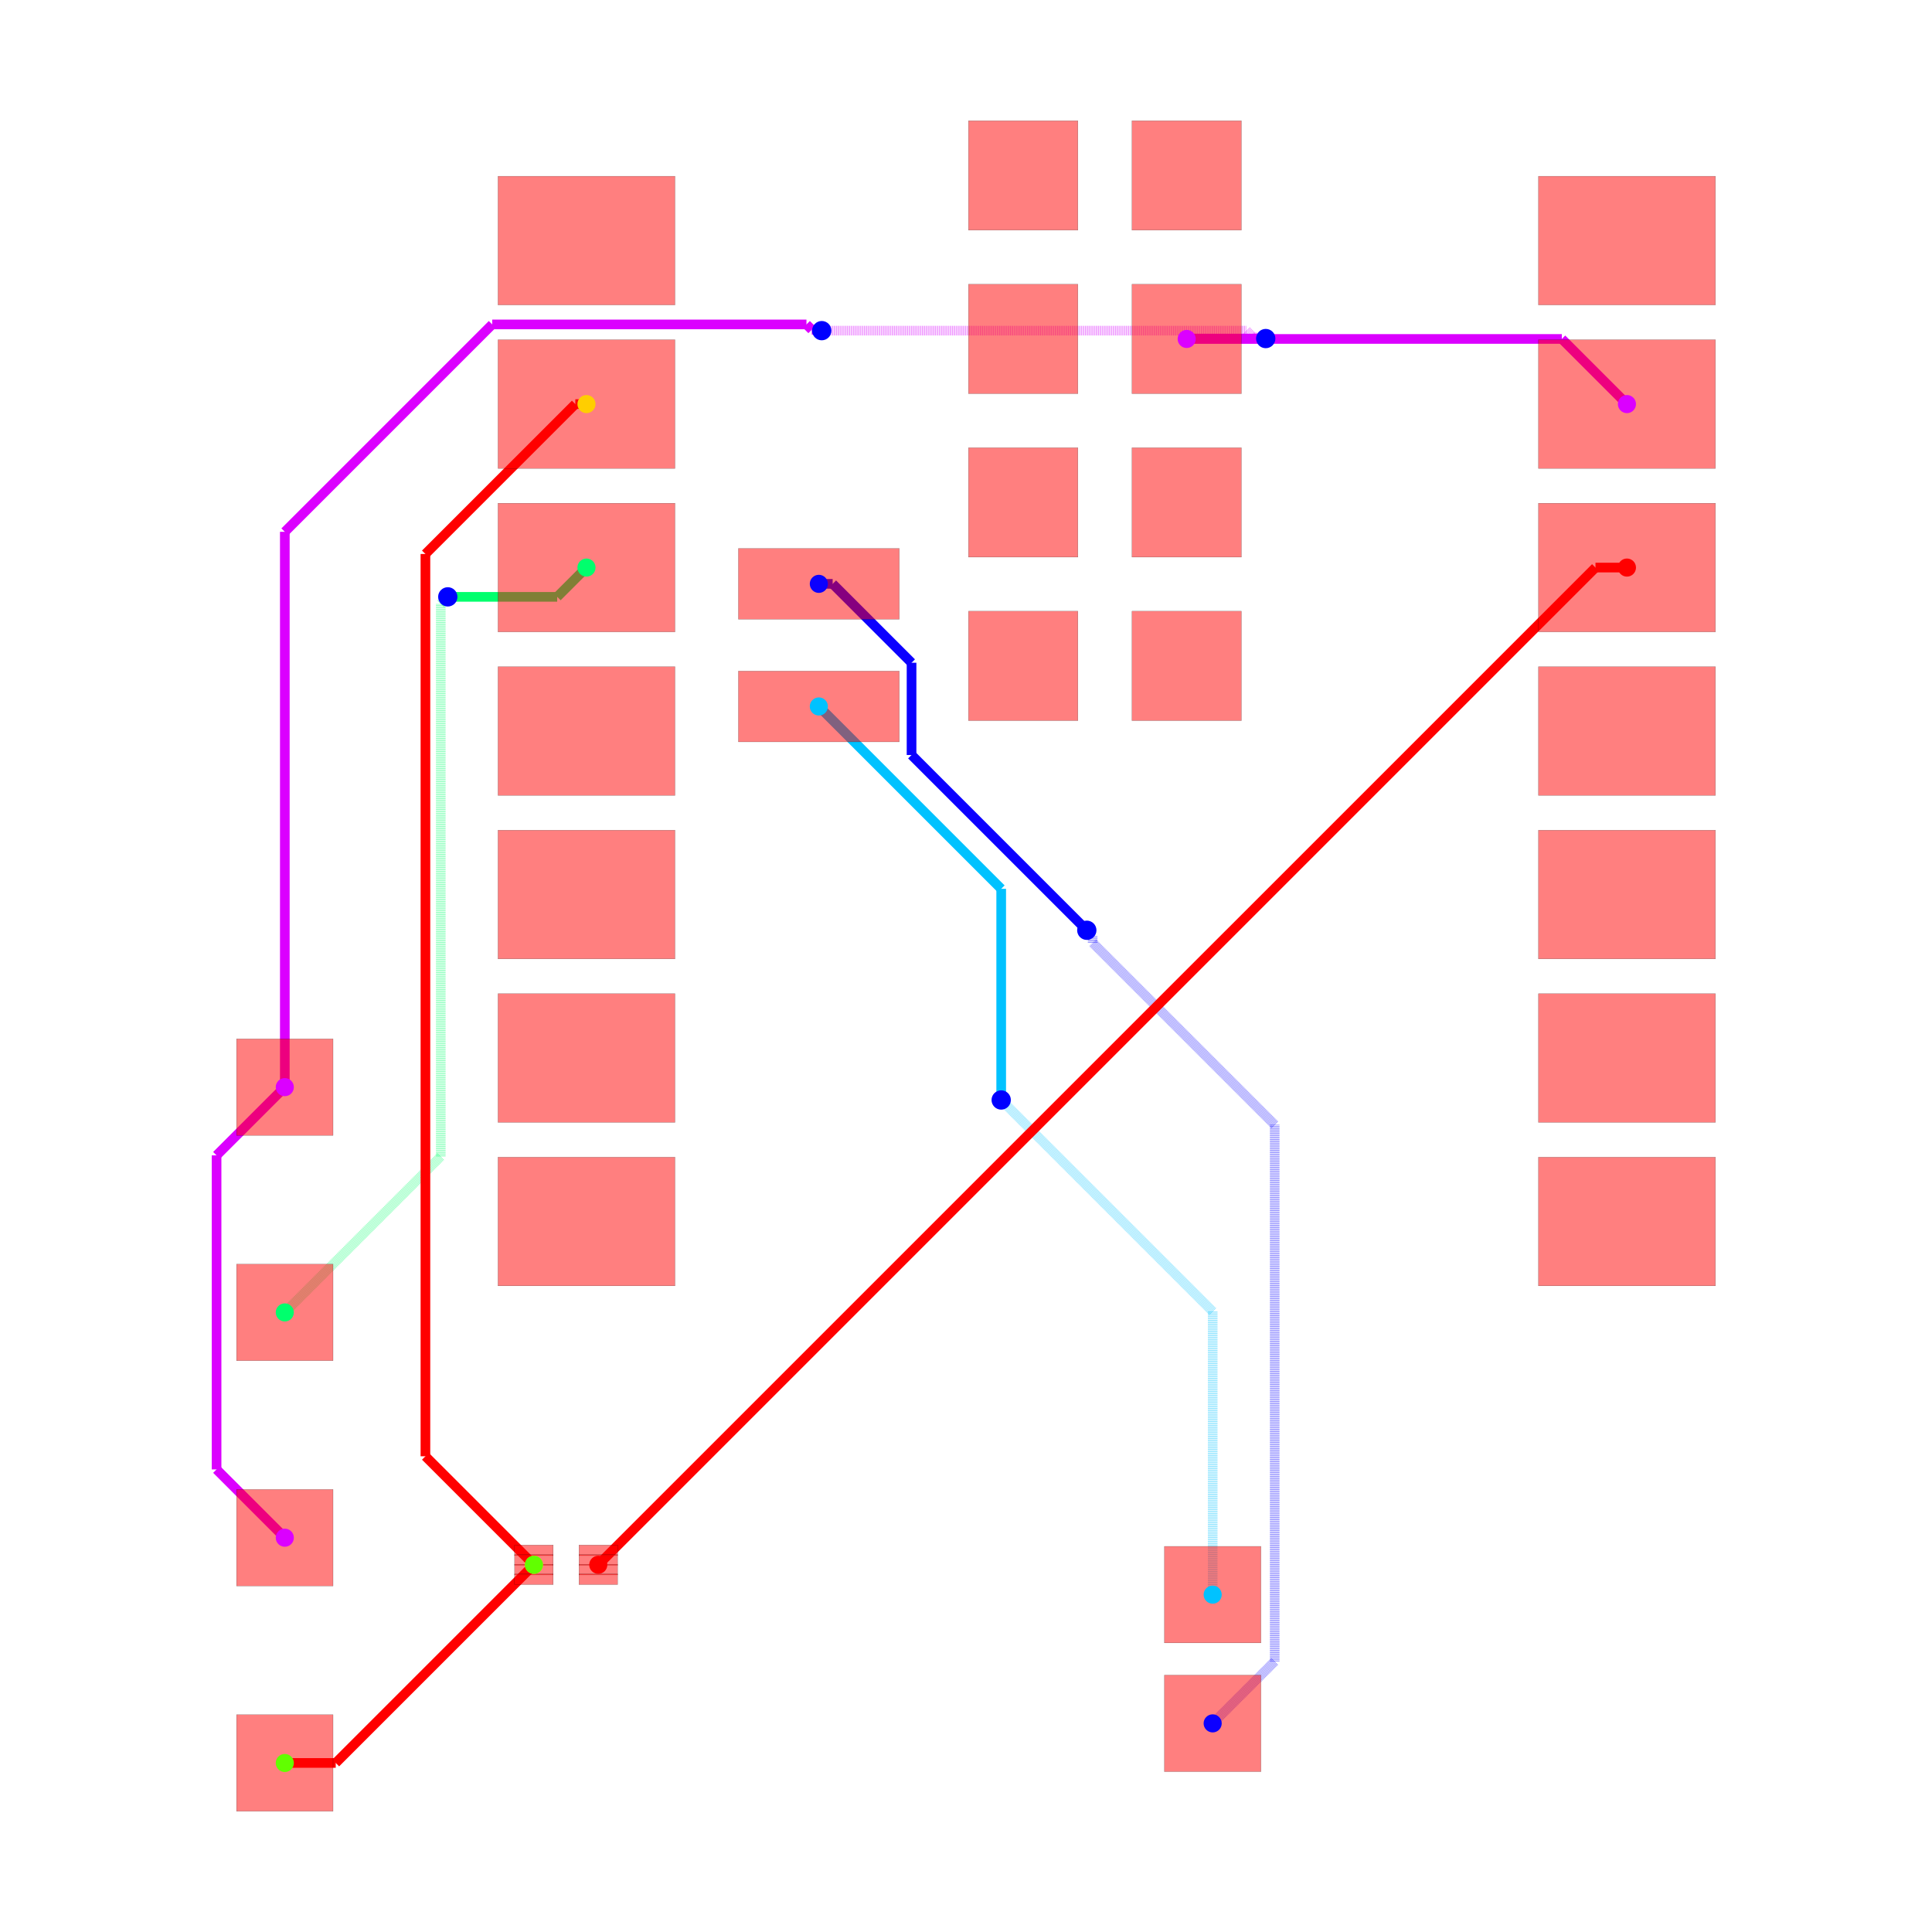
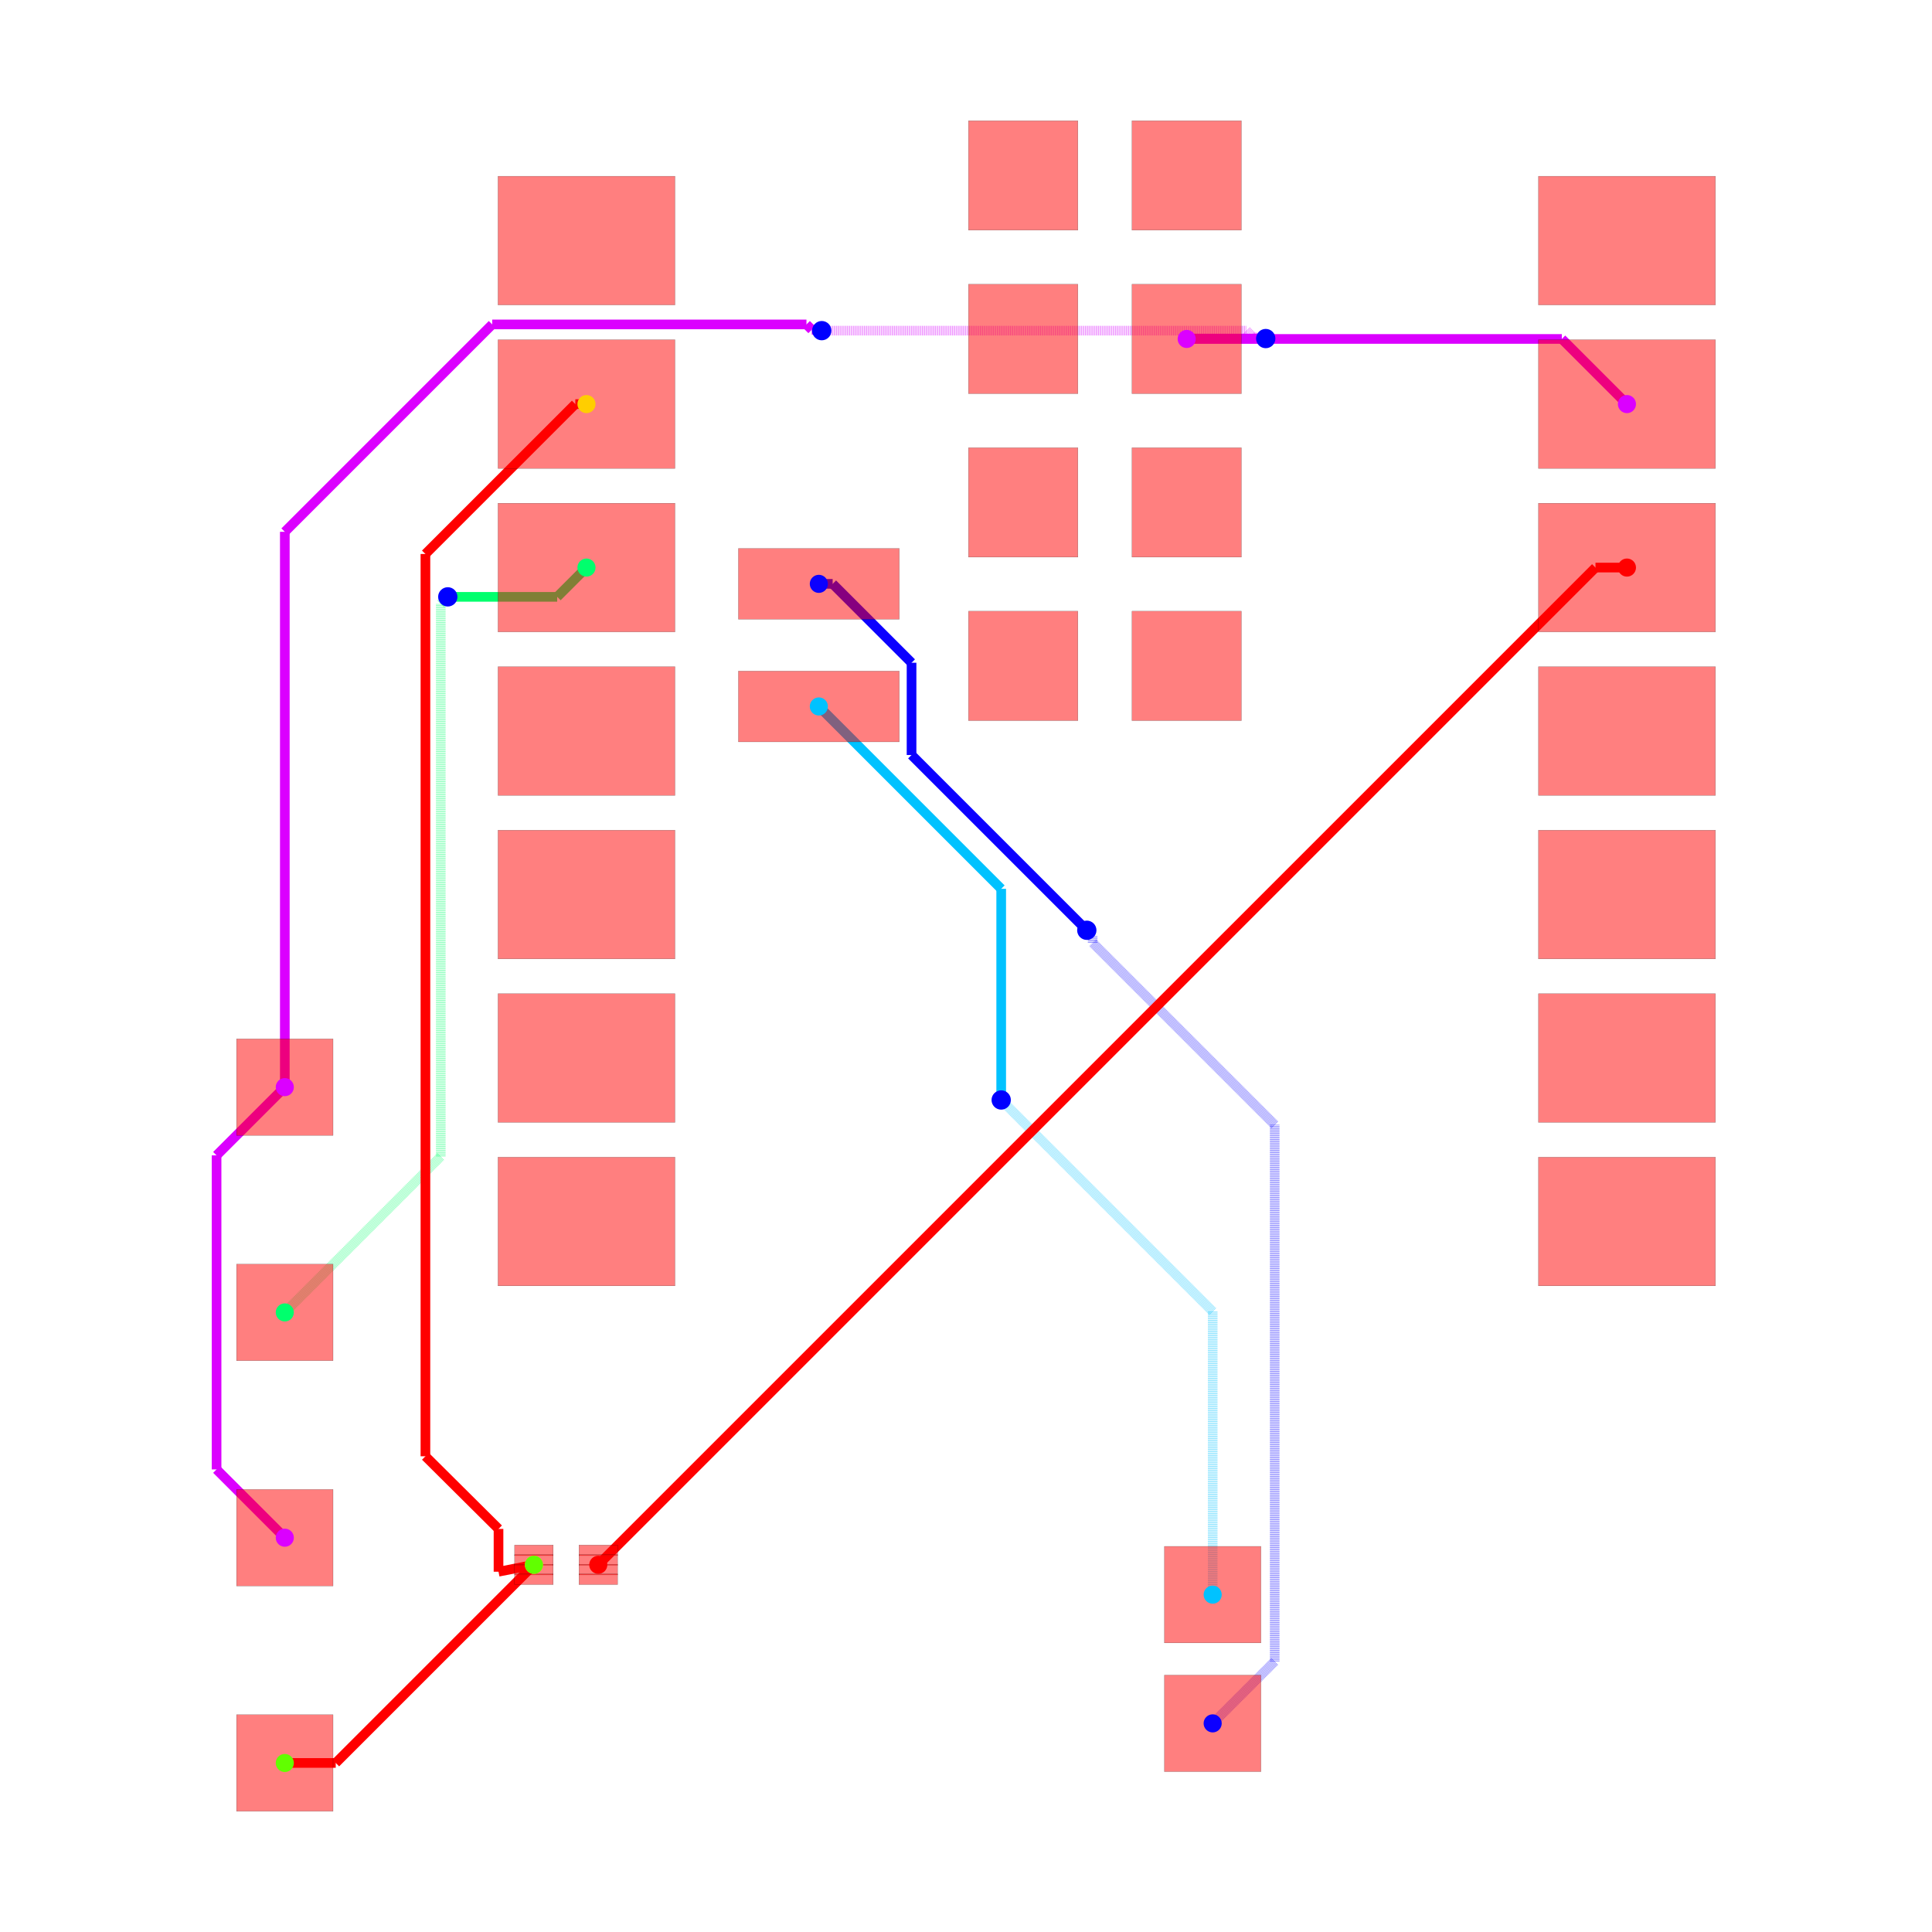
<svg xmlns="http://www.w3.org/2000/svg" width="640" height="640" viewBox="0 0 640 640">
  <rect width="100%" height="100%" fill="white" />
  <g>
    <polyline data-points="3.285,10.545 9.113,10.545" data-type="line" data-label="" points="393.108,112.28 517.371,112.28" fill="none" stroke="hsl(291.429, 100%, 50%)" stroke-width="3.198" />
  </g>
  <g>
    <polyline data-points="9.113,10.545 10.125,9.533" data-type="line" data-label="" points="517.371,112.28 538.948,133.858" fill="none" stroke="hsl(291.429, 100%, 50%)" stroke-width="3.198" />
  </g>
  <g>
    <polyline data-points="-10.727,-1.079 -11.787462553754413,-2.139462553754412" data-type="line" data-label="" points="94.35,360.122 71.74,382.733" fill="none" stroke="hsl(291.429, 100%, 50%)" stroke-width="3.198" />
  </g>
  <g>
    <polyline data-points="-11.787462553754413,-2.139462553754412 -11.787462553754413,-7.018537446245587" data-type="line" data-label="" points="71.74,382.733 71.74,486.763" fill="none" stroke="hsl(291.429, 100%, 50%)" stroke-width="3.198" />
  </g>
  <g>
    <polyline data-points="-11.787462553754413,-7.018537446245587 -10.727,-8.079" data-type="line" data-label="" points="71.74,486.763 94.35,509.374" fill="none" stroke="hsl(291.429, 100%, 50%)" stroke-width="3.198" />
  </g>
  <g>
    <polyline data-points="-10.727,-1.079 -10.727,7.54857363692878" data-type="line" data-label="" points="94.35,360.122 94.35,176.169" fill="none" stroke="hsl(291.429, 100%, 50%)" stroke-width="3.198" />
  </g>
  <g>
    <polyline data-points="-10.727,7.54857363692878 -7.504888836326052,10.770684800602728" data-type="line" data-label="" points="94.35,176.169 163.051,107.468" fill="none" stroke="hsl(291.429, 100%, 50%)" stroke-width="3.198" />
  </g>
  <g>
    <polyline data-points="-7.504888836326052,10.770684800602728 -2.6224813273713647,10.770684800602728" data-type="line" data-label="" points="163.051,107.468 267.152,107.468" fill="none" stroke="hsl(291.429, 100%, 50%)" stroke-width="3.198" />
  </g>
  <g>
    <polyline data-points="-2.6224813273713647,10.770684800602728 -2.5397934348182276,10.687996908049591" data-type="line" data-label="" points="267.152,107.468 268.915,109.231" fill="none" stroke="hsl(291.429, 100%, 50%)" stroke-width="3.198" />
  </g>
  <g>
    <polyline data-points="-2.5397934348182276,10.687996908049591 -2.3989969080495914,10.687996908049591" data-type="line" data-label="" points="268.915,109.231 271.917,109.231" fill="none" stroke="hsl(291.429, 100%, 50%)" stroke-width="3.198" />
  </g>
  <g>
    <polyline data-points="-2.3989969080495914,10.687996908049591 -2.385,10.674" data-type="line" data-label="" points="271.917,109.231 272.215,109.53" fill="none" stroke="hsl(291.429, 100%, 50%)" stroke-width="3.198" />
  </g>
  <g>
    <polyline data-points="-2.385,10.674 4.214841173416251,10.674" data-type="line" data-label="" points="272.215,109.53 412.934,109.53" fill="none" stroke="rgba(217,0,255,0.5)" stroke-width="3.198" stroke-dasharray="0.2 0.2" />
  </g>
  <g>
    <polyline data-points="4.214841173416251,10.674 4.320031410328338,10.568809763087913" data-type="line" data-label="" points="412.934,109.53 415.177,111.773" fill="none" stroke="rgba(217,0,255,0.5)" stroke-width="3.198" stroke-dasharray="0.2 0.2" />
  </g>
  <g>
    <polyline data-points="4.320031410328338,10.568809763087913 4.495190236912087,10.568809763087913" data-type="line" data-label="" points="415.177,111.773 418.912,111.773" fill="none" stroke="rgba(217,0,255,0.5)" stroke-width="3.198" stroke-dasharray="0.2 0.2" />
  </g>
  <g>
    <polyline data-points="4.495190236912087,10.568809763087913 4.513,10.551" data-type="line" data-label="" points="418.912,111.773 419.291,112.152" fill="none" stroke="rgba(217,0,255,0.5)" stroke-width="3.198" stroke-dasharray="0.2 0.2" />
  </g>
  <g>
    <polyline data-points="4.513,10.551 3.2910000000000004,10.551" data-type="line" data-label="" points="419.291,112.152 393.236,112.152" fill="none" stroke="hsl(291.429, 100%, 50%)" stroke-width="3.198" />
  </g>
  <g>
    <polyline data-points="3.2910000000000004,10.551 3.285,10.545" data-type="line" data-label="" points="393.236,112.152 393.108,112.28" fill="none" stroke="hsl(291.429, 100%, 50%)" stroke-width="3.198" />
  </g>
  <g>
    <polyline data-points="3.689,-10.964 4.652178326100261,-10.00082167389974" data-type="line" data-label="" points="401.722,570.886 422.259,550.35" fill="none" stroke="rgba(8,0,255,0.5)" stroke-width="3.198" stroke-dasharray="0.2 0.2" />
  </g>
  <g>
    <polyline data-points="4.652178326100261,-10.00082167389974 4.652178326100261,-1.664074382885287" data-type="line" data-label="" points="422.259,550.35 422.259,372.597" fill="none" stroke="rgba(8,0,255,0.5)" stroke-width="3.198" stroke-dasharray="0.2 0.2" />
  </g>
  <g>
    <polyline data-points="4.652178326100261,-1.664074382885287 1.8239575874310217,1.1641463557839522" data-type="line" data-label="" points="422.259,372.597 361.957,312.295" fill="none" stroke="rgba(8,0,255,0.5)" stroke-width="3.198" stroke-dasharray="0.2 0.2" />
  </g>
  <g>
    <polyline data-points="1.8239575874310217,1.1641463557839522 1.8239575874310217,1.2670424125689785" data-type="line" data-label="" points="361.957,312.295 361.957,310.101" fill="none" stroke="rgba(8,0,255,0.5)" stroke-width="3.198" stroke-dasharray="0.2 0.2" />
  </g>
  <g>
    <polyline data-points="1.8239575874310217,1.2670424125689785 1.733,1.358" data-type="line" data-label="" points="361.957,310.101 360.017,308.162" fill="none" stroke="rgba(8,0,255,0.5)" stroke-width="3.198" stroke-dasharray="0.2 0.2" />
  </g>
  <g>
    <polyline data-points="1.733,1.358 -0.9897948287534031,4.080794828753403" data-type="line" data-label="" points="360.017,308.162 301.963,250.107" fill="none" stroke="hsl(242.857, 100%, 50%)" stroke-width="3.198" />
  </g>
  <g>
    <polyline data-points="-0.9897948287534031,4.080794828753403 -0.9897948287534033,5.51424583685704" data-type="line" data-label="" points="301.963,250.107 301.963,219.544" fill="none" stroke="hsl(242.857, 100%, 50%)" stroke-width="3.198" />
  </g>
  <g>
    <polyline data-points="-0.9897948287534033,5.51424583685704 -2.2155489918963633,6.74" data-type="line" data-label="" points="301.963,219.544 275.828,193.409" fill="none" stroke="hsl(242.857, 100%, 50%)" stroke-width="3.198" />
  </g>
  <g>
    <polyline data-points="-2.2155489918963633,6.74 -2.43,6.74" data-type="line" data-label="" points="275.828,193.409 271.256,193.409" fill="none" stroke="hsl(242.857, 100%, 50%)" stroke-width="3.198" />
  </g>
  <g>
    <polyline data-points="3.689,-8.964 3.689,-4.5649999999999995" data-type="line" data-label="" points="401.722,528.243 401.722,434.449" fill="none" stroke="rgba(0,195,255,0.5)" stroke-width="3.198" stroke-dasharray="0.2 0.2" />
  </g>
  <g>
    <polyline data-points="3.689,-4.5649999999999995 0.4359179583896532,-1.311917958389653" data-type="line" data-label="" points="401.722,434.449 332.361,365.089" fill="none" stroke="rgba(0,195,255,0.5)" stroke-width="3.198" stroke-dasharray="0.2 0.2" />
  </g>
  <g>
    <polyline data-points="0.4359179583896532,-1.311917958389653 0.403,-1.279" data-type="line" data-label="" points="332.361,365.089 331.66,364.387" fill="none" stroke="rgba(0,195,255,0.5)" stroke-width="3.198" stroke-dasharray="0.2 0.2" />
  </g>
  <g>
    <polyline data-points="0.403,-1.279 0.403,2.002" data-type="line" data-label="" points="331.66,364.387 331.66,294.431" fill="none" stroke="hsl(194.286, 100%, 50%)" stroke-width="3.198" />
  </g>
  <g>
    <polyline data-points="0.403,2.002 -2.43,4.835" data-type="line" data-label="" points="331.66,294.431 271.256,234.026" fill="none" stroke="hsl(194.286, 100%, 50%)" stroke-width="3.198" />
  </g>
  <g>
    <polyline data-points="-10.727,-4.579 -8.303872024414273,-2.155872024414273" data-type="line" data-label="" points="94.35,434.748 146.015,383.083" fill="none" stroke="rgba(0,255,106,0.5)" stroke-width="3.198" stroke-dasharray="0.2 0.2" />
  </g>
  <g>
    <polyline data-points="-8.303872024414273,-2.155872024414273 -8.303872024414273,6.429127975585725" data-type="line" data-label="" points="146.015,383.083 146.015,200.037" fill="none" stroke="rgba(0,255,106,0.5)" stroke-width="3.198" stroke-dasharray="0.2 0.2" />
  </g>
  <g>
    <polyline data-points="-8.303872024414273,6.429127975585725 -8.195,6.538" data-type="line" data-label="" points="146.015,200.037 148.337,197.716" fill="none" stroke="rgba(0,255,106,0.5)" stroke-width="3.198" stroke-dasharray="0.2 0.2" />
  </g>
  <g>
    <polyline data-points="-8.195,6.538 -6.495,6.538" data-type="line" data-label="" points="148.337,197.716 184.583,197.716" fill="none" stroke="hsl(145.714, 100%, 50%)" stroke-width="3.198" />
  </g>
  <g>
    <polyline data-points="-6.495,6.538 -6.04,6.993" data-type="line" data-label="" points="184.583,197.716 194.285,188.015" fill="none" stroke="hsl(145.714, 100%, 50%)" stroke-width="3.198" />
  </g>
  <g>
    <polyline data-points="-10.727,-11.579 -9.936,-11.579" data-type="line" data-label="" points="94.35,583.999 111.216,583.999" fill="none" stroke="red" stroke-width="3.198" />
  </g>
  <g>
    <polyline data-points="-9.936,-11.579 -6.857,-8.5" data-type="line" data-label="" points="111.216,583.999 176.865,518.35" fill="none" stroke="red" stroke-width="3.198" />
  </g>
  <g>
    <polyline data-points="-6.04,9.533 -6.2136293010399966,9.533" data-type="line" data-label="" points="194.285,133.858 190.583,133.858" fill="none" stroke="red" stroke-width="3.198" />
  </g>
  <g>
    <polyline data-points="-6.2136293010399966,9.533 -8.54252623978954,7.204103061250456" data-type="line" data-label="" points="190.583,133.858 140.927,183.513" fill="none" stroke="red" stroke-width="3.198" />
  </g>
  <g>
    <polyline data-points="-8.54252623978954,7.204103061250456 -8.54252623978954,-6.81447376021046" data-type="line" data-label="" points="140.927,183.513 140.927,482.412" fill="none" stroke="red" stroke-width="3.198" />
  </g>
  <g>
-     <polyline data-points="-8.54252623978954,-6.81447376021046 -6.857,-8.5" data-type="line" data-label="" points="140.927,482.412 176.865,518.35" fill="none" stroke="red" stroke-width="3.198" />
+     <polyline data-points="-8.54252623978954,-6.81447376021046 -7.406893060790263,-7.942936101920713" data-type="line" data-label="" points="140.927,482.412 165.14,506.472" fill="none" stroke="red" stroke-width="3.198" />
+   </g>
+   <g>
+     <polyline data-points="-7.406893060790263,-7.942936101920713 -7.406893060790263,-8.607936101920712" data-type="line" data-label="" points="165.14,506.472 165.14,520.651" fill="none" stroke="red" stroke-width="3.198" />
+   </g>
+   <g>
+     <polyline data-points="-7.406893060790263,-8.607936101920712 -6.857,-8.5" data-type="line" data-label="" points="165.14,520.651 176.865,518.35" fill="none" stroke="red" stroke-width="3.198" />
  </g>
  <g>
    <polyline data-points="10.125,6.993 9.636,6.993" data-type="line" data-label="" points="538.948,188.015 528.522,188.015" fill="none" stroke="hsl(0, 100%, 50%)" stroke-width="3.198" />
  </g>
  <g>
    <polyline data-points="9.636,6.993 -5.857,-8.5" data-type="line" data-label="" points="528.522,188.015 198.186,518.35" fill="none" stroke="hsl(0, 100%, 50%)" stroke-width="3.198" />
  </g>
  <g>
    <rect data-type="rect" data-label="top source_trace_2" data-x="-5.856893060790263" data-y="-8.275436101920713" x="191.792" y="511.803" width="12.793" height="3.518" fill="rgba(255,0,0,0.5)" stroke="black" stroke-width="0.047" />
  </g>
  <g>
    <rect data-type="rect" data-label="top source_trace_2" data-x="-5.856893060790263" data-y="-8.425436101920713" x="191.792" y="515.001" width="12.793" height="3.518" fill="rgba(255,0,0,0.5)" stroke="black" stroke-width="0.047" />
  </g>
  <g>
    <rect data-type="rect" data-label="top source_trace_2" data-x="-5.856893060790263" data-y="-8.575436101920712" x="191.792" y="518.199" width="12.793" height="3.518" fill="rgba(255,0,0,0.5)" stroke="black" stroke-width="0.047" />
  </g>
  <g>
    <rect data-type="rect" data-label="top source_trace_2" data-x="-5.856893060790263" data-y="-8.725436101920712" x="191.792" y="521.398" width="12.793" height="3.518" fill="rgba(255,0,0,0.5)" stroke="black" stroke-width="0.047" />
  </g>
  <g>
    <rect data-type="rect" data-label="top source_trace_4, source_trace_3" data-x="-6.856893060790263" data-y="-8.275436101920713" x="170.471" y="511.803" width="12.793" height="3.518" fill="rgba(255,0,0,0.5)" stroke="black" stroke-width="0.047" />
  </g>
  <g>
    <rect data-type="rect" data-label="top source_trace_4, source_trace_3" data-x="-6.856893060790263" data-y="-8.425436101920713" x="170.471" y="515.001" width="12.793" height="3.518" fill="rgba(255,0,0,0.5)" stroke="black" stroke-width="0.047" />
  </g>
  <g>
    <rect data-type="rect" data-label="top source_trace_4, source_trace_3" data-x="-6.856893060790263" data-y="-8.575436101920712" x="170.471" y="518.199" width="12.793" height="3.518" fill="rgba(255,0,0,0.5)" stroke="black" stroke-width="0.047" />
  </g>
  <g>
    <rect data-type="rect" data-label="top source_trace_4, source_trace_3" data-x="-6.856893060790263" data-y="-8.725436101920712" x="170.471" y="521.398" width="12.793" height="3.518" fill="rgba(255,0,0,0.5)" stroke="black" stroke-width="0.047" />
  </g>
  <g>
    <rect data-type="rect" data-label="top" data-x="-6.040227999999999" data-y="12.073" x="164.963" y="58.379" width="58.634" height="42.643" fill="rgba(255,0,0,0.5)" stroke="black" stroke-width="0.047" />
  </g>
  <g>
    <rect data-type="rect" data-label="top source_trace_4, source_trace_3" data-x="-6.040227999999999" data-y="9.533000000000001" x="164.963" y="112.536" width="58.634" height="42.643" fill="rgba(255,0,0,0.5)" stroke="black" stroke-width="0.047" />
  </g>
  <g>
    <rect data-type="rect" data-label="top source_trace_6" data-x="-6.040227999999999" data-y="6.993" x="164.963" y="166.693" width="58.634" height="42.643" fill="rgba(255,0,0,0.5)" stroke="black" stroke-width="0.047" />
  </g>
  <g>
    <rect data-type="rect" data-label="top" data-x="-6.040227999999999" data-y="4.453" x="164.963" y="220.85" width="58.634" height="42.643" fill="rgba(255,0,0,0.5)" stroke="black" stroke-width="0.047" />
  </g>
  <g>
    <rect data-type="rect" data-label="top" data-x="-6.040227999999999" data-y="1.9129999999999998" x="164.963" y="275.007" width="58.634" height="42.643" fill="rgba(255,0,0,0.5)" stroke="black" stroke-width="0.047" />
  </g>
  <g>
    <rect data-type="rect" data-label="top" data-x="-6.040227999999999" data-y="-0.6269999999999998" x="164.963" y="329.163" width="58.634" height="42.643" fill="rgba(255,0,0,0.5)" stroke="black" stroke-width="0.047" />
  </g>
  <g>
    <rect data-type="rect" data-label="top" data-x="-6.040227999999999" data-y="-3.167" x="164.963" y="383.32" width="58.634" height="42.643" fill="rgba(255,0,0,0.5)" stroke="black" stroke-width="0.047" />
  </g>
  <g>
    <rect data-type="rect" data-label="top" data-x="10.124772" data-y="-3.167" x="509.626" y="383.32" width="58.634" height="42.643" fill="rgba(255,0,0,0.5)" stroke="black" stroke-width="0.047" />
  </g>
  <g>
    <rect data-type="rect" data-label="top" data-x="10.124772" data-y="-0.6269999999999998" x="509.626" y="329.163" width="58.634" height="42.643" fill="rgba(255,0,0,0.5)" stroke="black" stroke-width="0.047" />
  </g>
  <g>
    <rect data-type="rect" data-label="top" data-x="10.124772" data-y="1.9129999999999998" x="509.626" y="275.007" width="58.634" height="42.643" fill="rgba(255,0,0,0.5)" stroke="black" stroke-width="0.047" />
  </g>
  <g>
    <rect data-type="rect" data-label="top" data-x="10.124772" data-y="4.453" x="509.626" y="220.85" width="58.634" height="42.643" fill="rgba(255,0,0,0.5)" stroke="black" stroke-width="0.047" />
  </g>
  <g>
    <rect data-type="rect" data-label="top source_trace_2" data-x="10.124772" data-y="6.993" x="509.626" y="166.693" width="58.634" height="42.643" fill="rgba(255,0,0,0.5)" stroke="black" stroke-width="0.047" />
  </g>
  <g>
    <rect data-type="rect" data-label="top source_net_0" data-x="10.124772" data-y="9.533000000000001" x="509.626" y="112.536" width="58.634" height="42.643" fill="rgba(255,0,0,0.5)" stroke="black" stroke-width="0.047" />
  </g>
  <g>
    <rect data-type="rect" data-label="top" data-x="10.124772" data-y="12.073" x="509.626" y="58.379" width="58.634" height="42.643" fill="rgba(255,0,0,0.5)" stroke="black" stroke-width="0.047" />
  </g>
  <g>
    <rect data-type="rect" data-label="top source_trace_8" data-x="-2.4302279999999996" data-y="4.835" x="244.599" y="222.3" width="53.304" height="23.454" fill="rgba(255,0,0,0.5)" stroke="black" stroke-width="0.047" />
  </g>
  <g>
    <rect data-type="rect" data-label="top source_trace_9" data-x="-2.4302279999999996" data-y="6.74" x="244.599" y="181.682" width="53.304" height="23.454" fill="rgba(255,0,0,0.5)" stroke="black" stroke-width="0.047" />
  </g>
  <g>
    <rect data-type="rect" data-label="top" data-x="0.7447720000000002" data-y="13.085" x="320.823" y="40" width="36.247" height="36.247" fill="rgba(255,0,0,0.5)" stroke="black" stroke-width="0.047" />
  </g>
  <g>
    <rect data-type="rect" data-label="top" data-x="3.2847720000000002" data-y="13.085" x="374.98" y="40" width="36.247" height="36.247" fill="rgba(255,0,0,0.5)" stroke="black" stroke-width="0.047" />
  </g>
  <g>
    <rect data-type="rect" data-label="top" data-x="0.7447720000000002" data-y="10.545" x="320.823" y="94.157" width="36.247" height="36.247" fill="rgba(255,0,0,0.5)" stroke="black" stroke-width="0.047" />
  </g>
  <g>
    <rect data-type="rect" data-label="top source_net_0" data-x="3.2847720000000002" data-y="10.545" x="374.98" y="94.157" width="36.247" height="36.247" fill="rgba(255,0,0,0.5)" stroke="black" stroke-width="0.047" />
  </g>
  <g>
    <rect data-type="rect" data-label="top" data-x="0.7447720000000002" data-y="8.004999999999999" x="320.823" y="148.314" width="36.247" height="36.247" fill="rgba(255,0,0,0.5)" stroke="black" stroke-width="0.047" />
  </g>
  <g>
    <rect data-type="rect" data-label="top" data-x="3.2847720000000002" data-y="8.004999999999999" x="374.98" y="148.314" width="36.247" height="36.247" fill="rgba(255,0,0,0.5)" stroke="black" stroke-width="0.047" />
  </g>
  <g>
    <rect data-type="rect" data-label="top" data-x="0.7447720000000002" data-y="5.465" x="320.823" y="202.471" width="36.247" height="36.247" fill="rgba(255,0,0,0.5)" stroke="black" stroke-width="0.047" />
  </g>
  <g>
    <rect data-type="rect" data-label="top" data-x="3.2847720000000002" data-y="5.465" x="374.98" y="202.471" width="36.247" height="36.247" fill="rgba(255,0,0,0.5)" stroke="black" stroke-width="0.047" />
  </g>
  <g>
    <rect data-type="rect" data-label="top source_trace_9 inner1 source_trace_9 inner2 source_trace_9 bottom source_trace_9" data-x="3.6885631738662035" data-y="-10.96420520580684" x="385.722" y="554.9" width="31.982" height="31.982" fill="rgba(255,0,0,0.5)" stroke="black" stroke-width="0.047" />
  </g>
  <g>
    <rect data-type="rect" data-label="top source_trace_8 inner1 source_trace_8 inner2 source_trace_8 bottom source_trace_8" data-x="3.6885631738662035" data-y="-8.96420520580684" x="385.722" y="512.256" width="31.982" height="31.982" fill="rgba(255,0,0,0.5)" stroke="black" stroke-width="0.047" />
  </g>
  <g>
    <rect data-type="rect" data-label="top source_trace_4, source_trace_3 inner1 source_trace_4, source_trace_3 inner2 source_trace_4, source_trace_3 bottom source_trace_4, source_trace_3" data-x="-10.727385294299685" data-y="-11.579453643315949" x="78.351" y="568.018" width="31.982" height="31.982" fill="rgba(255,0,0,0.5)" stroke="black" stroke-width="0.047" />
  </g>
  <g>
    <rect data-type="rect" data-label="top source_net_0 inner1 source_net_0 inner2 source_net_0 bottom source_net_0" data-x="-10.727385294299685" data-y="-8.079453643315949" x="78.351" y="493.392" width="31.982" height="31.982" fill="rgba(255,0,0,0.5)" stroke="black" stroke-width="0.047" />
  </g>
  <g>
    <rect data-type="rect" data-label="top source_trace_6 inner1 source_trace_6 inner2 source_trace_6 bottom source_trace_6" data-x="-10.727385294299685" data-y="-4.579453643315949" x="78.351" y="418.766" width="31.982" height="31.982" fill="rgba(255,0,0,0.5)" stroke="black" stroke-width="0.047" />
  </g>
  <g>
    <rect data-type="rect" data-label="top source_net_0 inner1 source_net_0 inner2 source_net_0 bottom source_net_0" data-x="-10.727385294299685" data-y="-1.079453643315949" x="78.351" y="344.141" width="31.982" height="31.982" fill="rgba(255,0,0,0.5)" stroke="black" stroke-width="0.047" />
  </g>
  <circle data-type="circle" data-label="" data-x="-2.385" data-y="10.674" cx="272.215" cy="109.53" r="3.198" fill="blue" stroke="none" stroke-width="0.047" />
  <circle data-type="circle" data-label="" data-x="4.513" data-y="10.551" cx="419.291" cy="112.152" r="3.198" fill="blue" stroke="none" stroke-width="0.047" />
  <circle data-type="circle" data-label="" data-x="1.733" data-y="1.358" cx="360.017" cy="308.162" r="3.198" fill="blue" stroke="none" stroke-width="0.047" />
  <circle data-type="circle" data-label="" data-x="0.403" data-y="-1.279" cx="331.66" cy="364.387" r="3.198" fill="blue" stroke="none" stroke-width="0.047" />
  <circle data-type="circle" data-label="" data-x="-8.195" data-y="6.538" cx="148.337" cy="197.716" r="3.198" fill="blue" stroke="none" stroke-width="0.047" />
  <g>
    <circle data-type="point" data-label="source_trace_2 source_trace_2 top" data-x="10.124772" data-y="6.993" cx="538.943" cy="188.015" r="3" fill="hsl(0, 100%, 50%)" />
  </g>
  <g>
    <circle data-type="point" data-label="source_trace_2 source_trace_2 top" data-x="-5.856893060790263" data-y="-8.500436101920712" cx="198.189" cy="518.359" r="3" fill="hsl(0, 100%, 50%)" />
  </g>
  <g>
    <circle data-type="point" data-label="source_trace_3 source_trace_3 top" data-x="-6.040227999999999" data-y="9.533000000000001" cx="194.28" cy="133.858" r="3" fill="hsl(48.571, 100%, 50%)" />
  </g>
  <g>
    <circle data-type="point" data-label="source_trace_3 source_trace_3 top" data-x="-6.856893060790263" data-y="-8.500436101920712" cx="176.867" cy="518.359" r="3" fill="hsl(48.571, 100%, 50%)" />
  </g>
  <g>
    <circle data-type="point" data-label="source_trace_4 source_trace_4 top" data-x="-6.856893060790263" data-y="-8.500436101920712" cx="176.867" cy="518.359" r="3" fill="hsl(97.143, 100%, 50%)" />
  </g>
  <g>
    <circle data-type="point" data-label="source_trace_4 source_trace_4 top" data-x="-10.727385294299685" data-y="-11.579453643315949" cx="94.342" cy="584.009" r="3" fill="hsl(97.143, 100%, 50%)" />
  </g>
  <g>
    <circle data-type="point" data-label="source_trace_6 source_trace_6 top" data-x="-6.040227999999999" data-y="6.993" cx="194.28" cy="188.015" r="3" fill="hsl(145.714, 100%, 50%)" />
  </g>
  <g>
    <circle data-type="point" data-label="source_trace_6 source_trace_6 top" data-x="-10.727385294299685" data-y="-4.579453643315949" cx="94.342" cy="434.758" r="3" fill="hsl(145.714, 100%, 50%)" />
  </g>
  <g>
    <circle data-type="point" data-label="source_trace_8 source_trace_8 top" data-x="-2.4302279999999996" data-y="4.835" cx="271.251" cy="234.026" r="3" fill="hsl(194.286, 100%, 50%)" />
  </g>
  <g>
    <circle data-type="point" data-label="source_trace_8 source_trace_8 top" data-x="3.6885631738662035" data-y="-8.96420520580684" cx="401.713" cy="528.248" r="3" fill="hsl(194.286, 100%, 50%)" />
  </g>
  <g>
    <circle data-type="point" data-label="source_trace_9 source_trace_9 top" data-x="-2.4302279999999996" data-y="6.74" cx="271.251" cy="193.409" r="3" fill="hsl(242.857, 100%, 50%)" />
  </g>
  <g>
    <circle data-type="point" data-label="source_trace_9 source_trace_9 top" data-x="3.6885631738662035" data-y="-10.96420520580684" cx="401.713" cy="570.891" r="3" fill="hsl(242.857, 100%, 50%)" />
  </g>
  <g>
    <circle data-type="point" data-label="source_net_0 source_net_0 top" data-x="10.124772" data-y="9.533000000000001" cx="538.943" cy="133.858" r="3" fill="hsl(291.429, 100%, 50%)" />
  </g>
  <g>
    <circle data-type="point" data-label="source_net_0 source_net_0 top" data-x="3.2847720000000002" data-y="10.545" cx="393.104" cy="112.28" r="3" fill="hsl(291.429, 100%, 50%)" />
  </g>
  <g>
    <circle data-type="point" data-label="source_net_0 source_net_0 top" data-x="-10.727385294299685" data-y="-8.079453643315949" cx="94.342" cy="509.383" r="3" fill="hsl(291.429, 100%, 50%)" />
  </g>
  <g>
    <circle data-type="point" data-label="source_net_0 source_net_0 top" data-x="-10.727385294299685" data-y="-1.079453643315949" cx="94.342" cy="360.132" r="3" fill="hsl(291.429, 100%, 50%)" />
  </g>
  <g id="crosshair" style="display: none">
    <line id="crosshair-h" y1="0" y2="640" stroke="#666" stroke-width="0.5" />
    <line id="crosshair-v" x1="0" x2="640" stroke="#666" stroke-width="0.5" />
    <text id="coordinates" font-family="monospace" font-size="12" fill="#666" />
  </g>
</svg>
